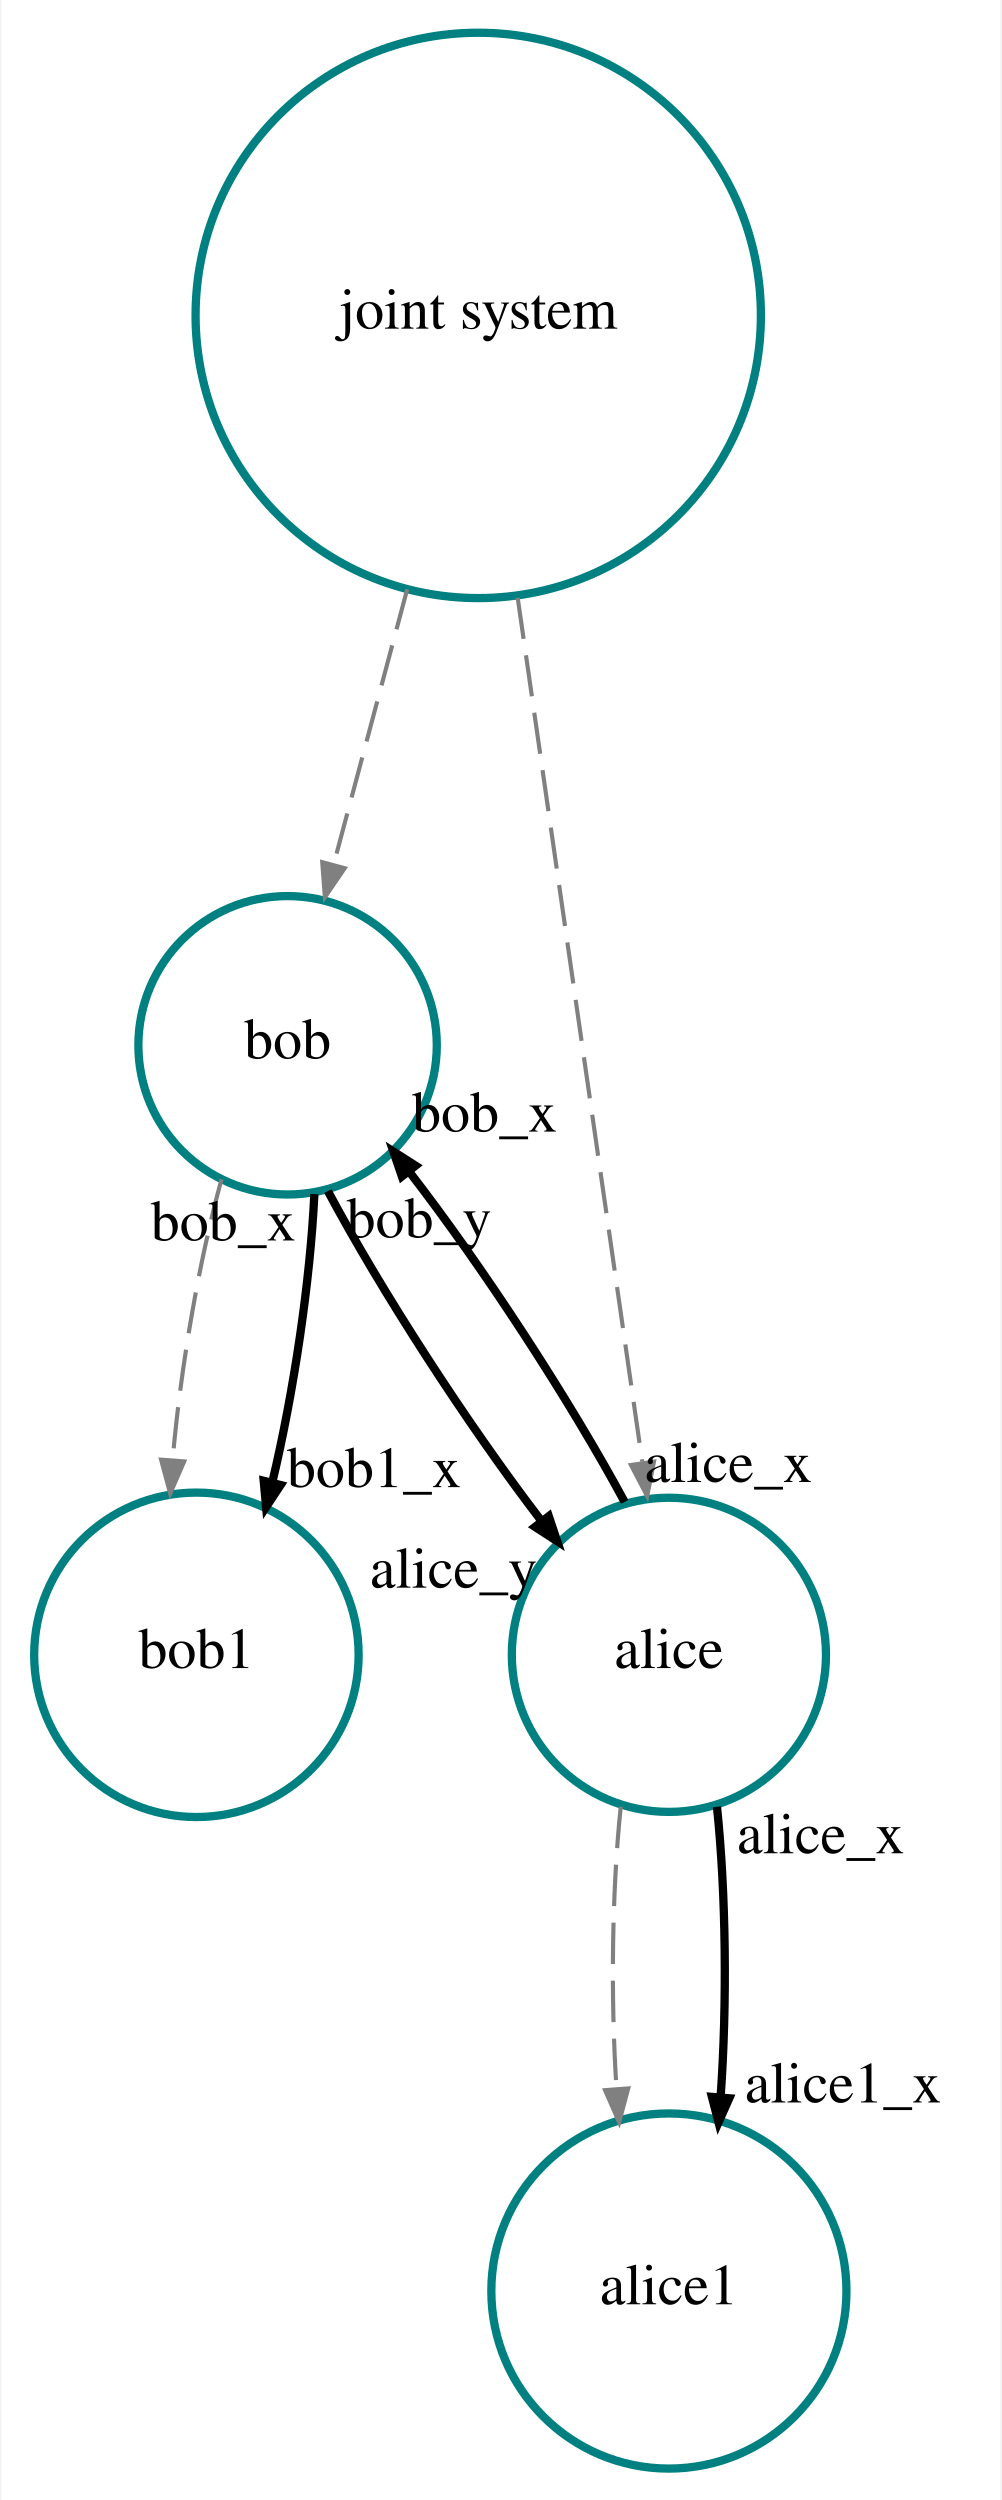
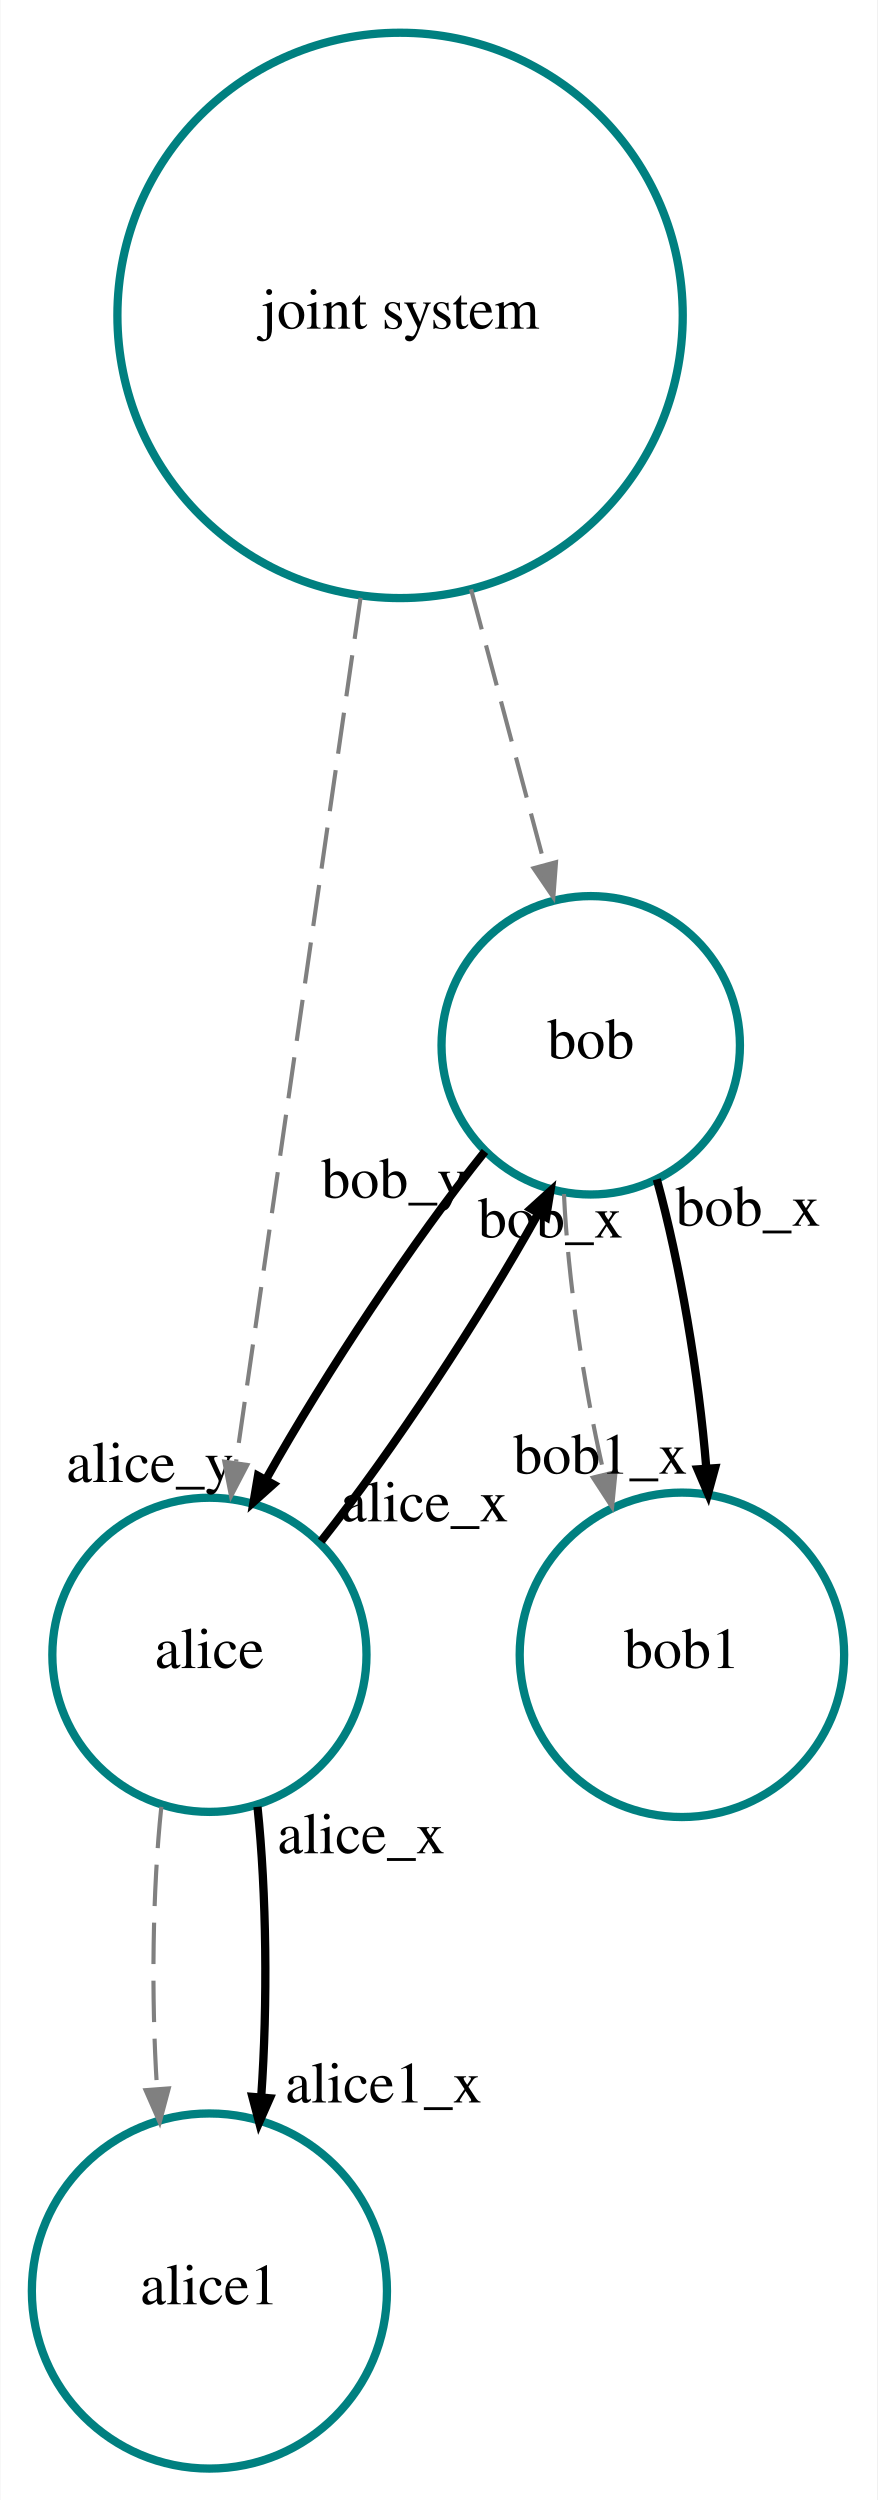
- <svg xmlns="http://www.w3.org/2000/svg" width="121pt" height="302pt" viewBox="0.00 0.00 120.53 301.59">
+ <svg xmlns="http://www.w3.org/2000/svg" width="106pt" height="302pt" viewBox="0.00 0.00 105.75 301.59">
  <g id="graph0" class="graph" transform="scale(1 1) rotate(0) translate(4 297.59)">
-     <polygon fill="white" stroke="transparent" points="-4,4 -4,-297.59 116.53,-297.59 116.53,4 -4,4" />
+     <polygon fill="white" stroke="transparent" points="-4,4 -4,-297.59 101.75,-297.59 101.75,4 -4,4" />
    <g id="node1" class="node">
-       <ellipse fill="none" stroke="Teal" cx="53.54" cy="-259.54" rx="34.1" ry="34.1" />
-       <text text-anchor="middle" x="53.54" y="-257.94" font-family="Times,serif" font-size="7.00">joint system</text>
+       <ellipse fill="none" stroke="Teal" cx="67.21" cy="-171.49" rx="18" ry="18" />
+       <text text-anchor="middle" x="67.21" y="-169.89" font-family="Times,serif" font-size="7.00">bob</text>
+     </g>
+     <g id="node4" class="node">
+       <ellipse fill="none" stroke="Teal" cx="21.21" cy="-97.96" rx="18.95" ry="18.95" />
+       <text text-anchor="middle" x="21.21" y="-96.36" font-family="Times,serif" font-size="7.00">alice</text>
+     </g>
+     <g id="edge5" class="edge">
+       <path fill="none" stroke="black" d="M54.45,-158.68C45.86,-147.98 35.25,-131.99 28.1,-119.24" />
+       <polygon fill="black" stroke="black" points="28.91,-118.53 26.54,-116.41 27.07,-119.55 28.91,-118.53" />
+       <text text-anchor="middle" x="14.04" y="-118.81" font-family="Times,serif" font-size="7.00">alice_y</text>
+       <text text-anchor="middle" x="43.45" y="-153.08" font-family="Times,serif" font-size="7.00">bob_y</text>
+     </g>
+     <g id="node5" class="node">
+       <ellipse fill="none" stroke="Teal" cx="78.21" cy="-97.96" rx="19.57" ry="19.57" />
+       <text text-anchor="middle" x="78.21" y="-96.36" font-family="Times,serif" font-size="7.00">bob1</text>
+     </g>
+     <g id="edge4" class="edge">
+       <path fill="none" stroke="grey" stroke-width="0.5" stroke-dasharray="5,2" d="M63.98,-153.54C64.45,-143.47 66.3,-130.62 68.78,-119.92" />
+       <polygon fill="grey" stroke="grey" stroke-width="0.5" points="70.2,-120.01 69.79,-115.79 67.48,-119.34 70.2,-120.01" />
+     </g>
+     <g id="edge6" class="edge">
+       <path fill="none" stroke="black" d="M75.18,-155.32C77.97,-145.2 80.25,-131.74 81.15,-120.51" />
+       <polygon fill="black" stroke="black" points="82.2,-120.47 81.36,-117.41 80.11,-120.33 82.2,-120.47" />
+       <text text-anchor="middle" x="68.36" y="-119.81" font-family="Times,serif" font-size="7.00">bob1_x</text>
+       <text text-anchor="middle" x="86.18" y="-149.72" font-family="Times,serif" font-size="7.00">bob_x</text>
    </g>
    <g id="node2" class="node">
-       <ellipse fill="none" stroke="Teal" cx="30.54" cy="-171.49" rx="18" ry="18" />
-       <text text-anchor="middle" x="30.54" y="-169.89" font-family="Times,serif" font-size="7.00">bob</text>
+       <ellipse fill="none" stroke="Teal" cx="21.21" cy="-21.21" rx="21.42" ry="21.42" />
+       <text text-anchor="middle" x="21.21" y="-19.61" font-family="Times,serif" font-size="7.00">alice1</text>
+     </g>
+     <g id="node3" class="node">
+       <ellipse fill="none" stroke="Teal" cx="44.21" cy="-259.54" rx="34.1" ry="34.1" />
+       <text text-anchor="middle" x="44.21" y="-257.94" font-family="Times,serif" font-size="7.00">joint system</text>
    </g>
    <g id="edge1" class="edge">
-       <path fill="none" stroke="grey" stroke-width="0.5" stroke-dasharray="5,2" d="M44.97,-226.5C42.02,-215.46 38.79,-203.39 36.14,-193.46" />
-       <polygon fill="grey" stroke="grey" stroke-width="0.5" points="37.43,-192.85 35.04,-189.35 34.72,-193.58 37.43,-192.85" />
+       <path fill="none" stroke="grey" stroke-width="0.5" stroke-dasharray="5,2" d="M52.77,-226.5C55.72,-215.46 58.95,-203.39 61.6,-193.46" />
+       <polygon fill="grey" stroke="grey" stroke-width="0.5" points="63.02,-193.58 62.7,-189.35 60.32,-192.85 63.02,-193.58" />
    </g>
-     <g id="node5" class="node">
-       <ellipse fill="none" stroke="Teal" cx="76.54" cy="-97.96" rx="18.95" ry="18.95" />
-       <text text-anchor="middle" x="76.54" y="-96.36" font-family="Times,serif" font-size="7.00">alice</text>
+     <g id="edge3" class="edge">
+       <path fill="none" stroke="grey" stroke-width="0.5" stroke-dasharray="5,2" d="M39.44,-225.47C34.95,-194.28 28.33,-148.36 24.43,-121.28" />
+       <polygon fill="grey" stroke="grey" stroke-width="0.5" points="25.78,-120.86 23.82,-117.1 23.01,-121.26 25.78,-120.86" />
    </g>
-     <g id="edge4" class="edge">
-       <path fill="none" stroke="grey" stroke-width="0.5" stroke-dasharray="5,2" d="M58.3,-225.47C62.8,-194.28 69.41,-148.36 73.32,-121.28" />
-       <polygon fill="grey" stroke="grey" stroke-width="0.5" points="74.74,-121.26 73.92,-117.1 71.96,-120.86 74.74,-121.26" />
-     </g>
-     <g id="node3" class="node">
-       <ellipse fill="none" stroke="Teal" cx="19.54" cy="-97.96" rx="19.57" ry="19.57" />
-       <text text-anchor="middle" x="19.54" y="-96.36" font-family="Times,serif" font-size="7.00">bob1</text>
+     <g id="edge7" class="edge">
+       <path fill="none" stroke="black" d="M34.68,-111.66C43.35,-122.61 53.87,-138.58 60.83,-151.12" />
+       <polygon fill="black" stroke="black" points="59.99,-151.77 62.34,-153.9 61.83,-150.76 59.99,-151.77" />
+       <text text-anchor="middle" x="62.34" y="-148.3" font-family="Times,serif" font-size="7.00">bob_x</text>
+       <text text-anchor="middle" x="47.18" y="-114.06" font-family="Times,serif" font-size="7.00">alice_x</text>
    </g>
    <g id="edge2" class="edge">
-       <path fill="none" stroke="grey" stroke-width="0.5" stroke-dasharray="5,2" d="M22.57,-155.32C19.87,-145.54 17.65,-132.65 16.69,-121.67" />
-       <polygon fill="grey" stroke="grey" stroke-width="0.5" points="18.07,-121.29 16.38,-117.41 15.28,-121.5 18.07,-121.29" />
-     </g>
-     <g id="edge5" class="edge">
-       <path fill="none" stroke="black" d="M33.77,-153.54C33.28,-143.11 31.31,-129.71 28.7,-118.79" />
-       <polygon fill="black" stroke="black" points="29.7,-118.44 27.95,-115.79 27.66,-118.95 29.7,-118.44" />
-       <text text-anchor="middle" x="40.95" y="-118.19" font-family="Times,serif" font-size="7.00">bob1_x</text>
-       <text text-anchor="middle" x="22.77" y="-147.94" font-family="Times,serif" font-size="7.00">bob_x</text>
-     </g>
-     <g id="edge6" class="edge">
-       <path fill="none" stroke="black" d="M35.4,-153.9C41.79,-141.93 52.15,-125.89 61.07,-114.23" />
-       <polygon fill="black" stroke="black" points="62.05,-114.68 63.06,-111.66 60.39,-113.39 62.05,-114.68" />
-       <text text-anchor="middle" x="50.56" y="-106.06" font-family="Times,serif" font-size="7.00">alice_y</text>
-       <text text-anchor="middle" x="46.4" y="-148.3" font-family="Times,serif" font-size="7.00">bob_y</text>
-     </g>
-     <g id="node4" class="node">
-       <ellipse fill="none" stroke="Teal" cx="76.54" cy="-21.21" rx="21.42" ry="21.42" />
-       <text text-anchor="middle" x="76.54" y="-19.61" font-family="Times,serif" font-size="7.00">alice1</text>
-     </g>
-     <g id="edge7" class="edge">
-       <path fill="none" stroke="black" d="M71.2,-116.41C64.61,-128.62 54.14,-144.71 45.28,-156.16" />
-       <polygon fill="black" stroke="black" points="44.33,-155.67 43.3,-158.68 45.98,-156.97 44.33,-155.67" />
-       <text text-anchor="middle" x="54.3" y="-161.08" font-family="Times,serif" font-size="7.00">bob_x</text>
-       <text text-anchor="middle" x="83.7" y="-118.81" font-family="Times,serif" font-size="7.00">alice_x</text>
-     </g>
-     <g id="edge3" class="edge">
-       <path fill="none" stroke="grey" stroke-width="0.5" stroke-dasharray="5,2" d="M70.73,-79.62C69.68,-69.57 69.5,-56.77 70.21,-45.81" />
-       <polygon fill="grey" stroke="grey" stroke-width="0.5" points="71.63,-45.65 70.54,-41.56 68.84,-45.44 71.63,-45.65" />
+       <path fill="none" stroke="grey" stroke-width="0.5" stroke-dasharray="5,2" d="M15.41,-79.62C14.35,-69.57 14.18,-56.77 14.88,-45.81" />
+       <polygon fill="grey" stroke="grey" stroke-width="0.5" points="16.3,-45.65 15.21,-41.56 13.51,-45.44 16.3,-45.65" />
    </g>
    <g id="edge8" class="edge">
-       <path fill="none" stroke="black" d="M82.34,-79.62C83.43,-69.21 83.58,-55.86 82.78,-44.66" />
-       <polygon fill="black" stroke="black" points="83.82,-44.46 82.53,-41.56 81.73,-44.63 83.82,-44.46" />
-       <text text-anchor="middle" x="97.53" y="-43.96" font-family="Times,serif" font-size="7.00">alice1_x</text>
-       <text text-anchor="middle" x="94.84" y="-74.02" font-family="Times,serif" font-size="7.00">alice_x</text>
+       <path fill="none" stroke="black" d="M27.01,-79.62C28.1,-69.21 28.25,-55.86 27.46,-44.66" />
+       <polygon fill="black" stroke="black" points="28.49,-44.46 27.21,-41.56 26.4,-44.63 28.49,-44.46" />
+       <text text-anchor="middle" x="42.21" y="-43.96" font-family="Times,serif" font-size="7.00">alice1_x</text>
+       <text text-anchor="middle" x="39.51" y="-74.02" font-family="Times,serif" font-size="7.00">alice_x</text>
    </g>
  </g>
</svg>
